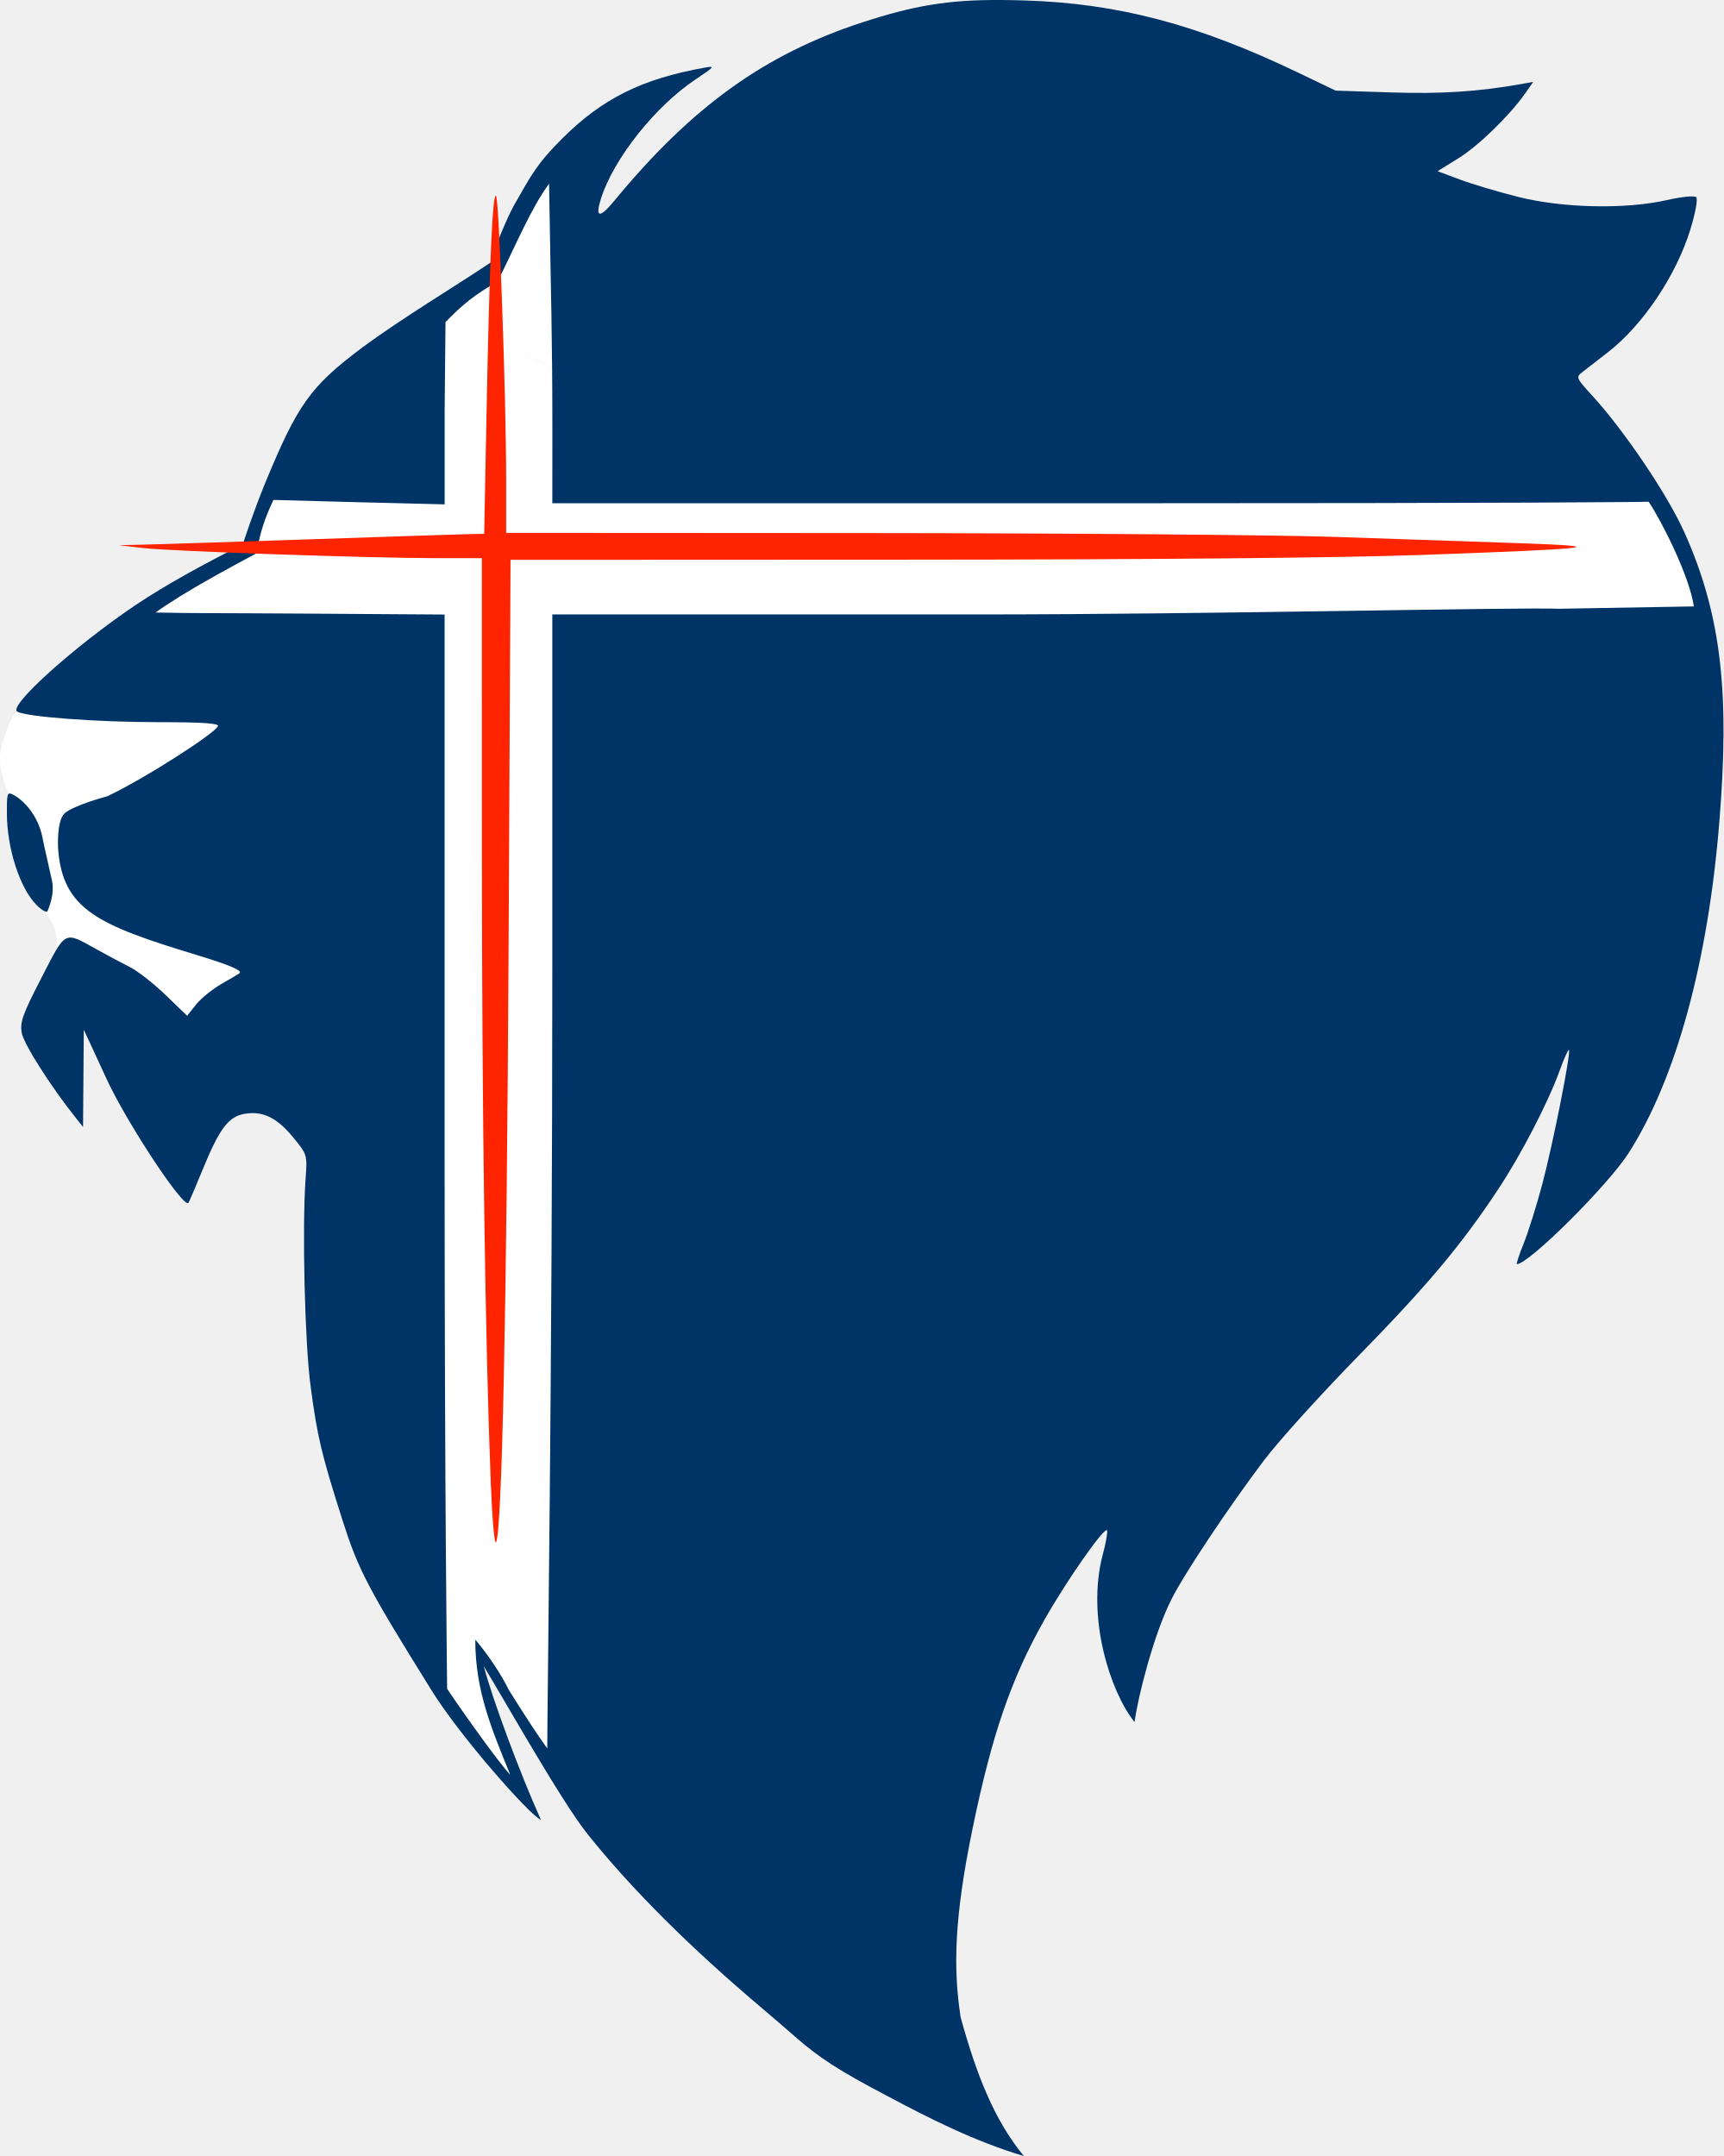
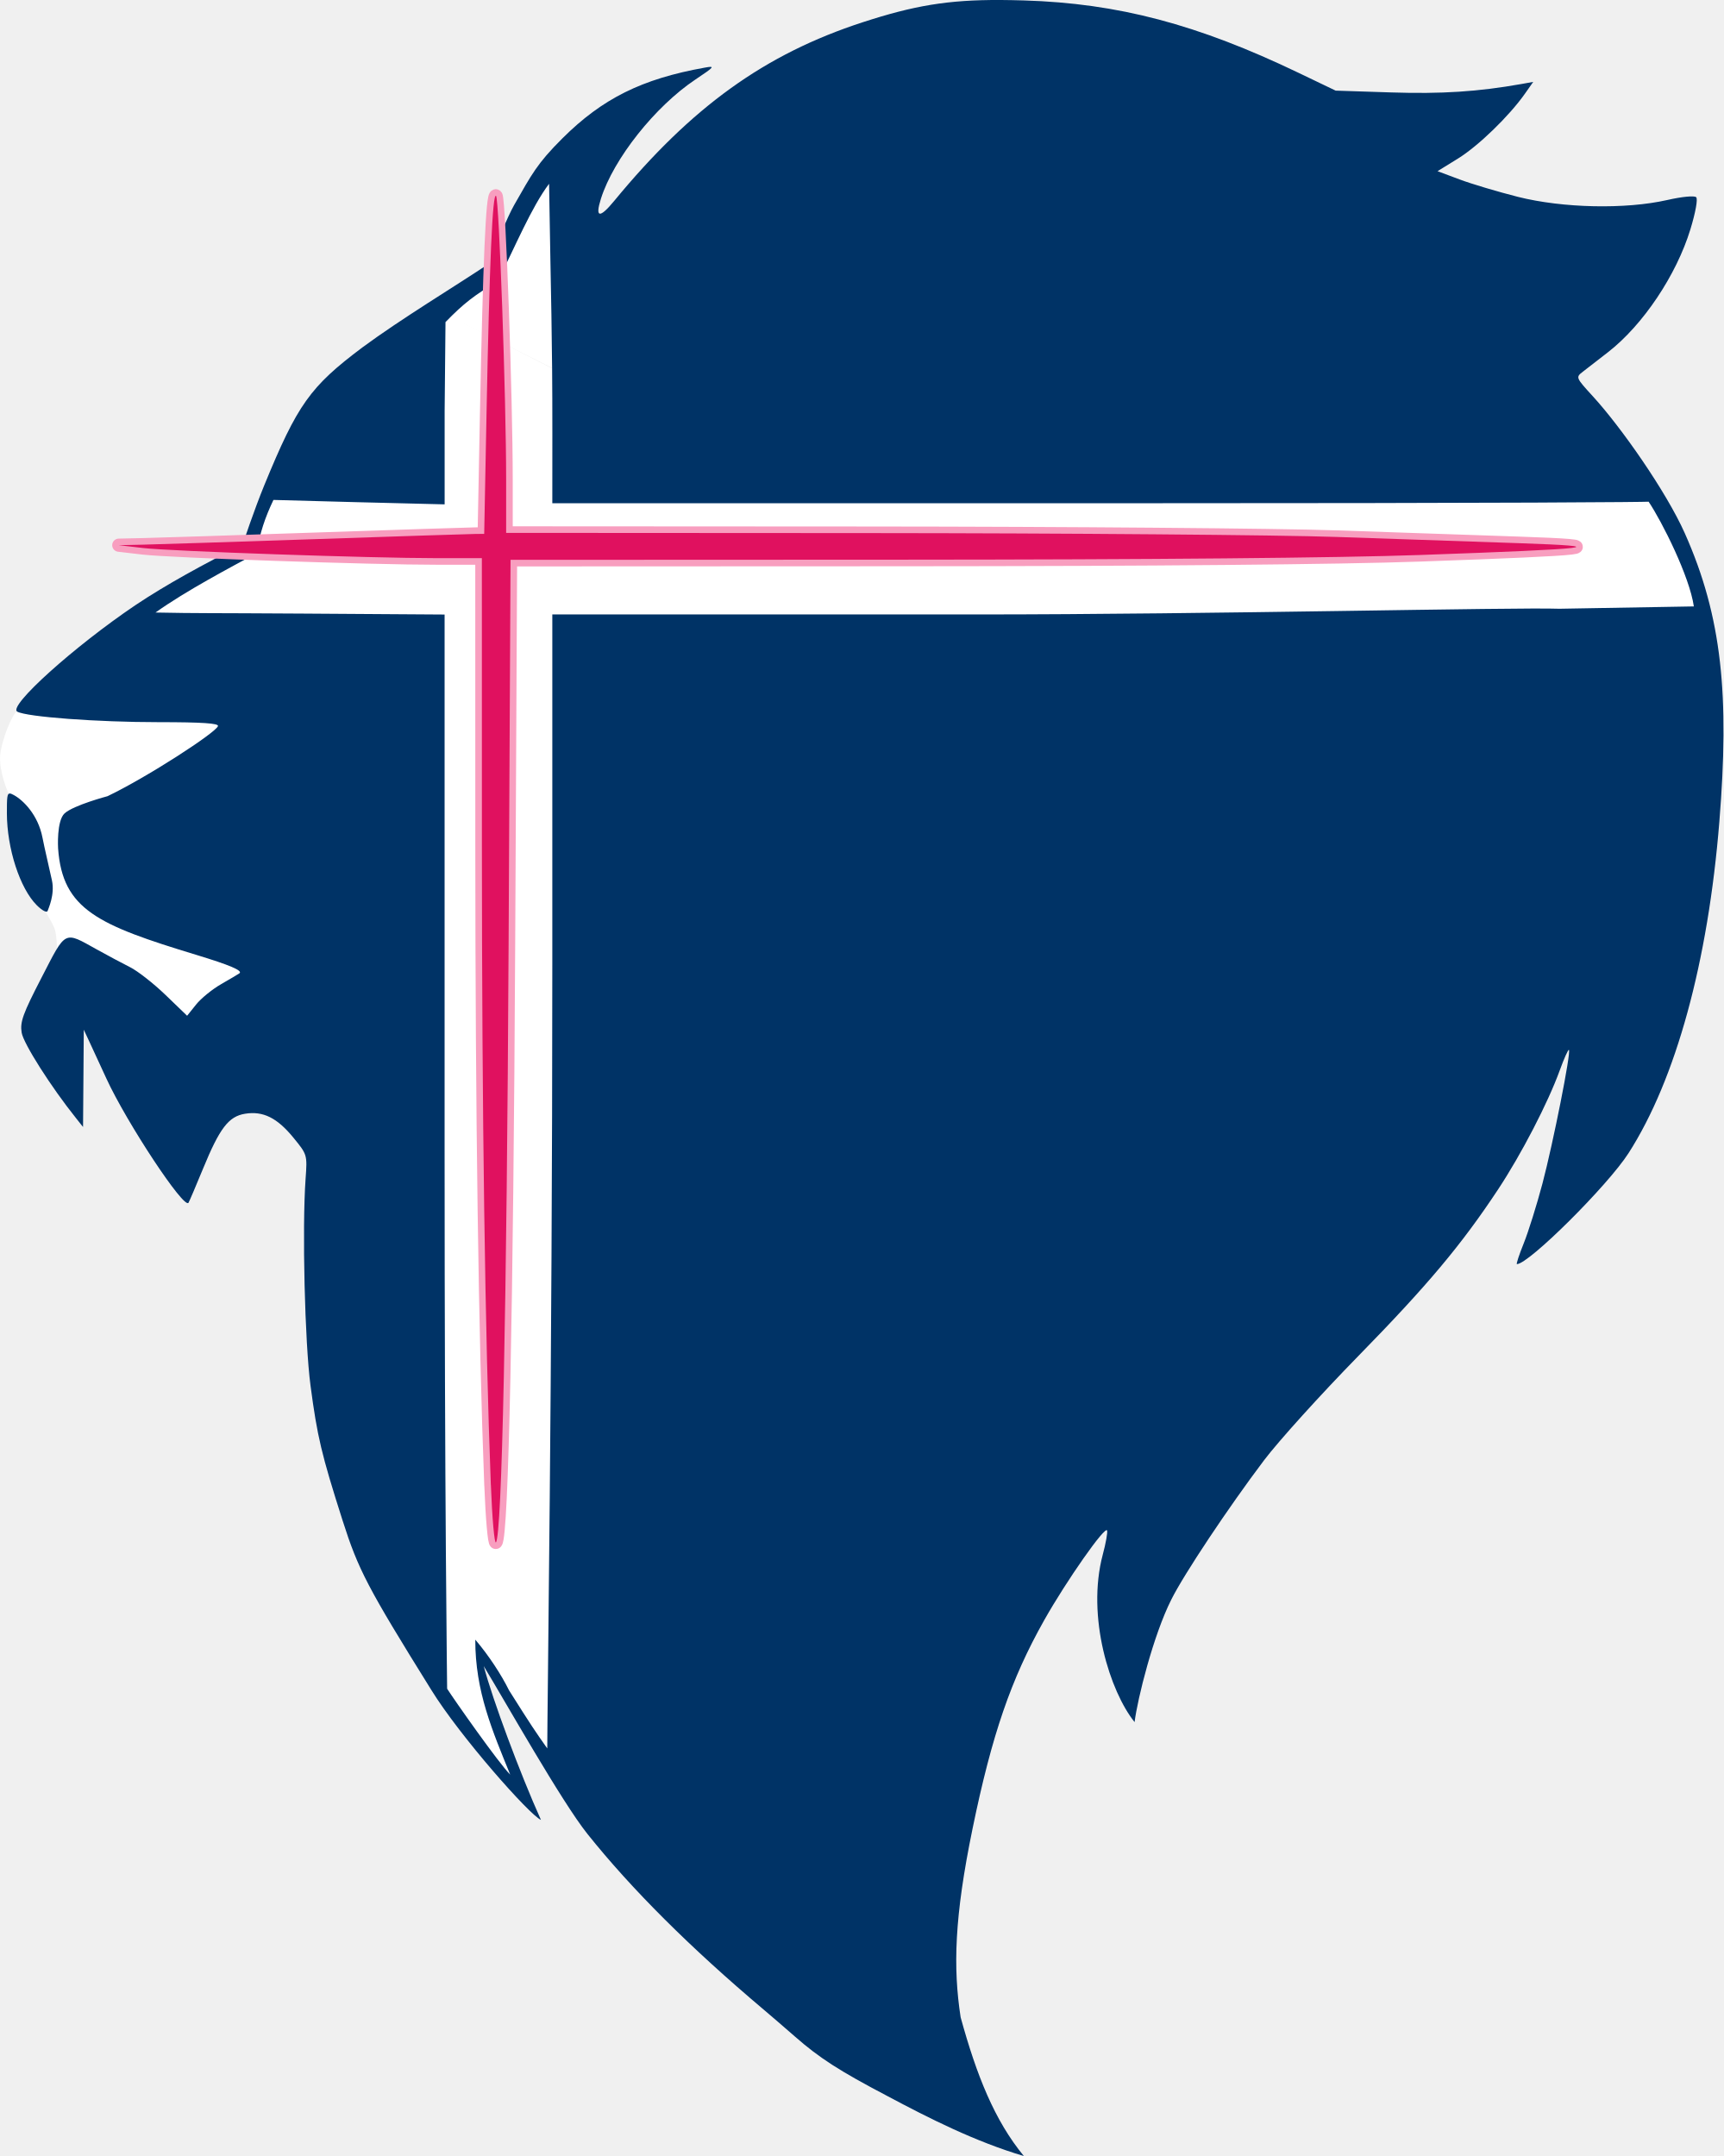
<svg xmlns="http://www.w3.org/2000/svg" width="32.732mm" height="40.944mm" viewBox="0 0 32.732 40.944" version="1.1" id="svg5" xml:space="preserve">
  <defs id="defs2" />
  <g id="layer1" transform="translate(-105.3933,-70.65902)">
    <path style="fill:#ffffff;fill-opacity:1;stroke-width:0.265" d="m 105.773,84.096 c -0.166,0.12 -0.358,0.659 -0.377,0.912 -0.023,0.301 0.147,0.711 0.191,0.789 -0.015,0.035 -0.012,0.021 -0.008,0.028 0.006,0.013 0.002,0.029 0.008,0.041 0.003,0.005 0.004,0.012 0.008,0.017 0.002,0.002 0.007,-0.003 0.008,0 0.006,0.012 0.003,0.066 0.008,0.083 0.004,0.013 0.013,0.026 0.017,0.041 0.003,0.011 -0.003,0.023 0,0.033 0.004,0.012 0.013,0.021 0.017,0.033 0.004,0.013 -0.004,0.028 0,0.041 0.001,0.004 0.007,0.005 0.008,0.008 0.007,0.02 -0.007,0.046 0,0.066 0.005,0.014 0.011,0.037 0.017,0.05 0.004,0.008 0.014,0.016 0.017,0.025 0.004,0.012 0.002,0.03 0.008,0.041 0.002,0.004 0.007,0.005 0.008,0.008 5.6e-4,0.002 -0.003,0.03 0,0.033 0.002,0.002 0.006,-0.002 0.008,0 0.009,0.009 0.012,0.053 0.017,0.066 0.004,0.012 0.013,0.023 0.017,0.033 0.003,0.01 -0.003,0.023 0,0.033 0.001,0.004 0.007,0.005 0.008,0.008 0.003,0.006 0.007,0.065 0.008,0.074 0.005,0.03 0.02,0.062 0.025,0.091 0.002,0.011 -0.002,0.022 0,0.033 10e-4,0.006 0.006,0.011 0.008,0.017 0.003,0.011 0.007,0.022 0.008,0.033 0.002,0.016 -0.004,0.034 0,0.05 0.003,0.01 0.021,0.038 0.025,0.05 0.013,0.038 0.015,0.087 0.033,0.124 0.003,0.005 0.004,0.012 0.008,0.017 0.002,0.002 0.007,-0.003 0.008,0 0.002,0.005 -0.002,0.011 0,0.017 10e-4,0.004 0.006,0.005 0.008,0.008 0.003,0.005 0.007,0.011 0.008,0.017 0.009,0.038 -0.017,-0.009 0.008,0.041 0.003,0.007 0.012,0.01 0.017,0.017 0.007,0.011 0.021,0.039 0.025,0.05 -0.015,0.078 0.136,0.788 0.123,0.58 0.088,0.07 0.321,0.471 0.368,0.598 0.041,0.111 0.051,0.518 0.053,0.537 0.004,0.012 0.206,-0.027 0.215,-0.018 0.004,0.004 0.014,0.003 0.017,0.008 0.004,0.007 -0.004,0.017 0,0.025 0.003,0.005 -0.048,0.077 -0.043,0.081 0.108,0.151 0.258,0.212 0.413,0.306 0.007,0.004 0.01,0.013 0.017,0.017 0.024,0.013 0.049,0.024 0.074,0.033 0.019,0.007 0.04,0.008 0.058,0.017 0.007,0.003 0.01,0.013 0.017,0.017 0.01,0.005 0.022,0.004 0.033,0.008 0.137,0.051 -0.054,-0.015 0.058,0.033 0.026,0.011 0.057,0.014 0.083,0.025 0.028,0.012 0.054,0.029 0.083,0.041 0.033,0.014 0.028,0.003 0.066,0.025 0.012,0.007 0.021,0.019 0.033,0.025 0.016,0.008 0.034,0.009 0.05,0.017 0.038,0.017 0.071,0.048 0.107,0.066 0.04,0.02 0.049,0.009 0.083,0.033 0.01,0.007 0.015,0.018 0.025,0.025 0.01,0.007 0.023,0.01 0.033,0.017 0.037,0.025 0.071,0.057 0.107,0.083 0.032,0.022 0.067,0.036 0.099,0.058 0.011,0.007 0.043,0.034 0.058,0.041 0.008,0.004 0.018,0.003 0.025,0.008 0.008,0.006 0.008,0.019 0.017,0.025 0.009,0.006 0.023,0.003 0.033,0.008 0.007,0.004 0.01,0.013 0.017,0.017 0.007,0.004 0.017,0.004 0.025,0.008 0.007,0.004 0.01,0.013 0.017,0.017 0.007,0.004 0.017,0.004 0.025,0.008 0.041,0.021 0.033,0.022 0.066,0.041 0.036,0.022 -0.006,-0.007 0.041,0.017 0.014,0.007 0.028,0.015 0.041,0.025 0.006,0.004 0.009,0.014 0.017,0.017 0.008,0.003 0.017,-0.003 0.025,0 0.007,0.003 0.01,0.013 0.017,0.017 0.082,0.02 -0.003,-0.007 0.05,0.025 0.022,0.013 0.052,0.013 0.074,0.025 0.009,0.004 0.016,0.012 0.025,0.017 0.014,0.007 0.035,0.004 0.05,0.008 0.024,0.008 0.04,0.033 0.066,0.041 0.016,0.005 0.056,0.003 0.066,0.008 0.058,0.029 0.268,0.019 0.331,0.008 0.03,-0.005 0.057,-0.036 0.083,-0.05 0.035,-0.018 0.073,-0.032 0.107,-0.05 0.026,-0.013 0.032,-0.026 0.058,-0.041 0.028,-0.016 0.026,-5.29e-4 0.058,-0.017 0.007,-0.004 0.011,-0.011 0.017,-0.017 0.022,-0.005 0.045,-0.009 0.066,-0.017 0.025,-0.009 0.043,-0.04 0.066,-0.05 0.013,-0.005 0.028,-0.003 0.041,-0.008 0.031,-0.012 0.022,-0.023 0.05,-0.041 0.007,-0.005 0.018,-0.003 0.025,-0.008 0.027,-0.018 0.043,-0.046 0.066,-0.066 0.009,-0.008 0.024,-0.008 0.033,-0.017 0.009,-0.009 0.009,-0.024 0.017,-0.033 0.006,-0.008 0.018,-0.009 0.025,-0.017 0.017,-0.02 0.024,-0.046 0.041,-0.066 0.015,-0.018 0.037,-0.03 0.05,-0.05 0.017,-0.025 0.028,-0.049 0.041,-0.074 0.027,-0.054 0.005,0.005 0.041,-0.05 0.028,-0.042 0.076,-0.139 0.091,-0.19 0.003,-0.011 -0.003,-0.022 0,-0.033 0.003,-0.012 0.014,-0.021 0.017,-0.033 0.008,-0.034 0,-0.081 0,-0.116 0,-0.023 0.005,-0.053 0,-0.074 -0.011,-0.043 -0.027,-0.089 -0.058,-0.124 -0.007,-0.007 -0.018,-0.009 -0.025,-0.017 -0.015,-0.015 -0.036,-0.04 -0.05,-0.058 -0.006,-0.008 -0.009,-0.019 -0.017,-0.025 -0.007,-0.005 -0.017,-0.004 -0.025,-0.008 -0.029,-0.015 -0.054,-0.041 -0.083,-0.058 -0.015,-0.009 -0.025,-0.027 -0.041,-0.033 -0.008,-0.003 -0.017,0.003 -0.025,0 -0.025,-0.011 -0.041,-0.039 -0.066,-0.05 -0.016,-0.006 -0.034,-0.003 -0.05,-0.008 -0.039,-0.014 -0.072,-0.046 -0.107,-0.066 -0.026,-0.014 -0.057,-0.019 -0.083,-0.033 -0.017,-0.009 -0.032,-0.024 -0.05,-0.033 -0.016,-0.008 -0.034,-0.009 -0.05,-0.017 -0.036,-0.013 -0.065,-0.042 -0.099,-0.058 -0.032,-0.015 -0.067,-0.026 -0.099,-0.041 -0.015,-0.007 -0.027,-0.018 -0.041,-0.025 -0.016,-0.007 -0.034,-0.009 -0.05,-0.017 -0.015,-0.007 -0.026,-0.019 -0.041,-0.025 -0.018,-0.008 -0.04,-0.008 -0.058,-0.017 -0.016,-0.008 -0.026,-0.025 -0.041,-0.033 -0.018,-0.009 -0.039,-0.009 -0.058,-0.017 -0.08,-0.034 -0.152,-0.093 -0.223,-0.141 -0.027,-0.018 -0.057,-0.03 -0.083,-0.05 -0.012,-0.01 -0.02,-0.024 -0.033,-0.033 -0.012,-0.008 -0.029,-0.009 -0.041,-0.017 -0.015,-0.009 -0.027,-0.023 -0.041,-0.033 -0.01,-0.007 -0.023,-0.009 -0.033,-0.017 -0.057,-0.044 -0.022,-0.034 -0.074,-0.066 -0.016,-0.009 -0.035,-0.014 -0.05,-0.025 -0.016,-0.011 -0.025,-0.031 -0.041,-0.041 -0.015,-0.009 -0.035,-0.007 -0.05,-0.017 -0.016,-0.01 -0.026,-0.029 -0.041,-0.041 -0.01,-0.008 -0.023,-0.01 -0.033,-0.017 -0.027,-0.018 -0.048,-0.04 -0.074,-0.058 -0.06,-0.04 -0.122,-0.076 -0.182,-0.116 -0.045,-0.03 -0.086,-0.07 -0.132,-0.099 -0.011,-0.006 -0.023,-0.009 -0.033,-0.017 -0.013,-0.009 -0.02,-0.025 -0.033,-0.033 -0.01,-0.006 -0.024,-0.002 -0.033,-0.008 -0.008,-0.005 -0.009,-0.018 -0.017,-0.025 -0.009,-0.008 -0.023,-0.009 -0.033,-0.017 -0.033,-0.023 -0.061,-0.057 -0.091,-0.083 -0.015,-0.013 -0.036,-0.019 -0.05,-0.033 -0.007,-0.007 -0.01,-0.017 -0.017,-0.025 -0.026,-0.033 -0.06,-0.055 -0.083,-0.091 -0.007,-0.01 -0.009,-0.024 -0.017,-0.033 -0.009,-0.01 -0.024,-0.014 -0.033,-0.025 -0.015,-0.017 -0.049,-0.068 -0.058,-0.091 -0.007,-0.016 -0.005,-0.033 -0.017,-0.05 -0.073,-0.109 -0.099,-0.224 -0.099,-0.356 0,-0.065 -0.007,-0.136 0.008,-0.198 0.006,-0.023 0.029,-0.031 0.041,-0.05 0.005,-0.007 0.004,-0.017 0.008,-0.025 0.008,-0.014 0.042,-0.034 0.05,-0.041 0.007,-0.007 0.01,-0.018 0.017,-0.025 0.033,-0.033 0.078,-0.058 0.116,-0.083 0.038,-0.025 0.069,-0.058 0.107,-0.083 0.035,-0.022 0.055,-0.025 0.091,-0.041 0.032,-0.014 0.058,-0.037 0.091,-0.05 0.011,-0.004 0.023,-0.003 0.033,-0.008 0.015,-0.009 0.026,-0.024 0.041,-0.033 0.013,-0.008 0.028,-0.01 0.041,-0.017 0.029,-0.014 0.054,-0.035 0.083,-0.05 0.056,-0.028 0.124,-0.045 0.182,-0.066 0.078,-0.029 0.154,-0.062 0.232,-0.091 0.035,-0.013 0.073,-0.018 0.107,-0.033 0.02,-0.009 0.038,-0.024 0.058,-0.033 0.1,-0.046 0.002,0.011 0.091,-0.033 0.248,-0.124 -0.118,0.047 0.107,-0.066 0.016,-0.008 0.034,-0.008 0.05,-0.017 0.021,-0.011 0.037,-0.029 0.058,-0.041 0.013,-0.007 0.029,-0.009 0.041,-0.017 0.015,-0.009 0.026,-0.024 0.041,-0.033 0.013,-0.008 0.029,-0.008 0.041,-0.017 0.021,-0.014 0.038,-0.034 0.058,-0.05 0.065,-0.052 -0.021,0.024 0.058,-0.033 0.031,-0.022 0.06,-0.052 0.091,-0.074 0.01,-0.007 0.023,-0.01 0.033,-0.017 0.016,-0.011 0.026,-0.029 0.041,-0.041 0.031,-0.025 0.071,-0.046 0.099,-0.074 0.004,-0.004 0.003,-0.013 0.008,-0.017 0.007,-0.005 0.017,-0.004 0.025,-0.008 0.013,-0.008 0.022,-0.022 0.033,-0.033 0.029,-0.029 0.06,-0.057 0.083,-0.091 0.005,-0.007 0.003,-0.018 0.008,-0.025 0.012,-0.018 0.03,-0.031 0.041,-0.05 0.006,-0.01 0.003,-0.023 0.008,-0.033 0.009,-0.018 0.023,-0.033 0.033,-0.05 0.025,-0.042 0.041,-0.091 0.066,-0.132 0.017,-0.029 0.04,-0.054 0.058,-0.083 0.003,-0.005 0.006,-0.011 0.008,-0.017 0.003,-0.008 0.004,-0.017 0.008,-0.025 0.004,-0.007 0.013,-0.01 0.017,-0.017 0.002,-0.005 -0.001,-0.011 0,-0.017 0.004,-0.014 0.017,-0.037 0.025,-0.05 0.016,-0.023 0.005,0.016 0.025,-0.033 0.005,-0.012 0.006,-0.08 0,-0.091 -0.018,-0.036 -0.065,-0.04 -0.091,-0.066 -0.002,-0.002 0.002,-0.006 0,-0.008 -0.004,-0.004 -0.044,-0.007 -0.05,-0.008 -0.004,-9.53e-4 -0.005,-0.007 -0.008,-0.008 -0.011,-0.004 -0.022,-0.004 -0.033,-0.008 -0.017,-0.007 -0.029,-0.02 -0.05,-0.025 -0.028,-0.007 -0.076,-5.29e-4 -0.099,-0.008 -0.004,-0.001 -0.005,-0.007 -0.008,-0.008 -0.017,-0.006 -0.04,-0.004 -0.058,-0.008 -0.021,-0.005 -0.036,-0.021 -0.058,-0.025 -0.047,-0.008 -0.094,-0.017 -0.141,-0.025 -0.029,-0.005 -0.053,-0.02 -0.083,-0.025 -0.036,-0.006 -0.07,-6.88e-4 -0.107,-0.008 -0.02,-0.004 -0.039,-0.013 -0.058,-0.017 -0.013,-0.004 -0.028,0.003 -0.041,0 -0.041,-0.008 -0.082,-0.018 -0.124,-0.025 -0.029,-0.005 -0.061,0.004 -0.091,0 -0.044,-0.006 -0.089,-0.009 -0.132,-0.017 -0.019,-0.003 -0.039,0.003 -0.058,0 -0.038,-0.005 -0.077,-0.019 -0.116,-0.025 -0.033,-0.005 -0.036,-0.002 -0.066,-0.008 -0.04,-0.008 -0.091,0 -0.132,0 h -0.298 -0.207 c -0.019,0 -0.071,-0.007 -0.091,0 -0.004,0.001 -0.005,0.007 -0.008,0.008 -0.028,0.009 -0.063,-0.007 -0.091,0 -0.046,0.011 -0.048,0.001 -0.091,0.008 -0.004,6.35e-4 -0.005,0.007 -0.008,0.008 -0.017,0.006 -0.041,-0.006 -0.058,0 -0.006,0.002 -0.011,0.007 -0.017,0.008 -0.032,0.006 -0.068,-0.008 -0.099,0 -0.006,0.002 -0.011,0.007 -0.017,0.008 -0.04,0.01 -0.115,0 -0.157,0 -0.06,0 -0.125,0.006 -0.182,-0.008 -0.016,-0.004 -0.033,0.003 -0.05,0 -0.006,-0.001 -0.011,-0.007 -0.017,-0.008 -0.019,-0.004 -0.039,0.003 -0.058,0 -0.026,-0.004 -0.05,-0.01 -0.074,-0.017 -0.029,-0.007 -0.062,0.007 -0.091,0 -0.05,-0.012 -0.104,-0.008 -0.157,-0.008 h -0.322 c -0.025,0 -0.114,-0.009 -0.132,0 -0.015,0.008 -0.022,0.008 -0.041,0.008" id="path5105" />
    <path style="fill:#ffffff;fill-opacity:1;stroke-width:0.265" d="m 113.692,76.552 c 0.031,-0.027 0.066,-0.07 0.099,-0.094 0.04,-0.028 0.091,-0.041 0.134,-0.064 0.11,-0.06 -0.048,0.026 0.053,-0.041 0.009,-0.006 0.02,-0.007 0.029,-0.012 0.044,-0.022 0.016,-0.013 0.059,-0.041 0.007,-0.005 0.016,-0.007 0.023,-0.012 0.027,-0.019 0.008,-0.018 0.041,-0.035 0.003,-0.002 0.009,0.002 0.012,0 0.011,-0.008 0.013,-0.026 0.023,-0.035 0.01,-0.008 0.026,-0.008 0.035,-0.018 0.013,-0.013 0.022,-0.034 0.035,-0.047 0.003,-0.003 0.008,-0.003 0.012,-0.006 0.004,-0.002 0.058,-0.064 0.059,-0.064 0.005,-0.007 0.007,-0.016 0.012,-0.023 0.014,-0.02 0.019,-0.005 0.035,-0.029 0.003,-0.005 0.002,-0.013 0.006,-0.018 0.003,-0.004 0.009,-0.003 0.012,-0.006 0.009,-0.009 0.016,-0.019 0.023,-0.029 0.004,-0.005 0.012,-0.026 0.018,-0.029 0.013,-0.008 0.01,0.009 0.018,-0.006 0.003,-0.005 0.002,-0.013 0.006,-0.018 0.016,-0.02 0.023,-0.01 0.035,-0.035 0.003,-0.006 -0.006,-0.008 0.006,-0.012 0.004,-0.001 0.008,0.002 0.012,0 0.008,-0.005 0.01,-0.017 0.018,-0.023 0.009,-0.007 0.021,-0.009 0.029,-0.018 0.003,-0.003 0.003,-0.009 0.006,-0.012 0.006,-0.006 0.016,-0.007 0.023,-0.012 0.011,-0.008 0.037,-0.025 0.047,-0.035 0.001,-0.001 -0.001,-0.004 0,-0.006 0.016,-0.016 0.053,-0.036 0.07,-0.053 0.003,-0.003 0.002,-0.009 0.006,-0.012 0.013,-0.008 0.012,0.011 0.023,-0.006 0.002,-0.003 -0.002,-0.008 0,-0.012 0.007,-0.013 0.026,-0.018 0.035,-0.029 0.024,-0.028 0.038,-0.058 0.059,-0.088 0.003,-0.004 0.009,-0.007 0.012,-0.012 0.003,-0.005 0.003,-0.012 0.006,-0.018 0.003,-0.005 0.008,-0.007 0.012,-0.012 0.01,-0.013 0.014,-0.027 0.023,-0.041 0.005,-0.008 0.021,-0.015 0.023,-0.023 0.003,-0.01 10e-4,-0.028 0.012,-0.035 0.004,-0.002 0.009,-0.003 0.012,-0.006 0.013,-0.013 0.001,-0.009 0.006,-0.023 0.006,-0.019 0.026,-0.046 0.035,-0.064 0.006,-0.012 0.008,-0.029 0.012,-0.041 0.002,-0.005 0.009,-0.007 0.012,-0.012 0.019,-0.028 0.056,-0.1 0.064,-0.129 0.03,-0.106 0.068,-0.209 0.111,-0.31 0.008,-0.018 0.008,-0.034 0.012,-0.053 0.007,-0.034 0.029,-0.065 0.035,-0.099 0.002,-0.015 10e-4,-0.033 0.006,-0.047 8.7e-4,-0.003 0.005,-0.003 0.006,-0.006 0.016,-0.032 0.022,-0.069 0.041,-0.099 0.003,-0.005 0.01,-0.007 0.012,-0.012 0.002,-0.005 -0.001,-0.012 0,-0.018 0.003,-0.013 0.033,-0.074 0.041,-0.088 0.003,-0.005 0.009,-0.007 0.012,-0.012 0.007,-0.012 0.011,-0.03 0.018,-0.041 0.005,-0.007 0.033,-0.033 0.035,-0.041 0.005,-0.014 -0.007,-0.011 0.006,-0.023 0.006,-0.006 0.018,-0.005 0.023,-0.012 0.004,-0.005 0.002,-0.013 0.006,-0.018 0.006,-0.008 0.022,-0.014 0.029,-0.023 0.008,-0.01 0.031,-0.041 0.041,-0.047 0.005,-0.003 0.012,-0.003 0.018,-0.006 0.048,-0.029 -0.017,0.004 0.018,-0.023 0.007,-0.005 0.016,-0.007 0.023,-0.012 0.019,-0.013 0.037,-0.024 0.059,-0.035 0.018,-0.009 0.039,-0.019 0.059,-0.023 0.33,-0.176 0.404,0.006 0.281,0.345 0.007,0.021 0.01,0.043 0.018,0.064 0.006,0.018 0.017,0.035 0.023,0.053 0.005,0.015 0.006,0.032 0.012,0.047 0.018,0.05 0.018,0.019 0.029,0.07 0.009,0.044 0.009,0.09 0.018,0.134 0.01,0.049 0.021,0.095 0.023,0.146 0.002,0.035 -0.002,0.07 0,0.105 0.002,0.035 0.009,0.07 0.012,0.105 0.002,0.025 -0.002,0.051 0,0.076 0.004,0.055 0.013,0.109 0.018,0.164 0.005,0.052 -0.003,0.106 0,0.158 0.003,0.061 0.009,0.121 0.012,0.181 0.005,0.091 0.003,0.183 0.006,0.275 0.002,0.065 0.013,0.128 0.018,0.193 0.004,0.06 0.008,0.121 0.012,0.181 0.006,0.085 0,0.172 0,0.257 0,0.102 -0.016,0.203 -0.023,0.304 -0.003,0.046 0,0.094 0,0.14 0,0.044 -0.003,0.09 0,0.134 0.002,0.033 0.008,0.067 0.012,0.099 0.002,0.023 -0.002,0.047 0,0.07 7.9e-4,0.008 0.005,0.015 0.006,0.023 0.003,0.027 -0.003,0.055 0,0.082 9.8e-4,0.01 0.005,0.019 0.006,0.029 0.002,0.021 -0.003,0.044 0,0.064 0.003,0.018 0.008,0.036 0.012,0.053 0.002,0.011 -0.002,0.024 0,0.035 8.4e-4,0.004 0.004,0.008 0.006,0.012 0.003,0.009 -0.003,0.02 0,0.029 8.8e-4,0.003 0.005,0.003 0.006,0.006 0.003,0.011 0,0.029 0,0.041" id="path1688" />
    <path style="fill:#ffffff;fill-opacity:1;stroke-width:0.265" d="m 116.144,77.792 c 0.093,0.195 0.185,0.39 0.278,0.584 0.047,0.031 0.105,0.05 0.14,0.094 0.031,0.038 0.017,0.101 0.047,0.14 0.042,0.056 0.127,0.058 0.187,0.094 0.554,0.332 1.188,0.341 1.824,0.421 0.219,0.027 0.436,0.066 0.655,0.094 0.307,0.038 0.628,-0.034 0.935,0 0.064,0.007 0.123,0.039 0.187,0.047 0.184,0.023 0.377,-0.021 0.561,0 1.15,0.128 2.348,0.047 3.508,0.047 h 3.414 c 0.476,0 0.977,-0.047 1.45,0 0.079,0.008 0.155,0.039 0.234,0.047 0.155,0.016 0.313,-0.019 0.468,0 0.049,0.006 0.091,0.04 0.14,0.047 0.183,0.026 0.378,-0.026 0.561,0 0.049,0.007 0.091,0.043 0.14,0.047 0.535,0.045 1.101,0 1.637,0 h 1.871 c 0.29,0 0.652,-0.057 0.935,0 0.022,0.004 0.026,0.04 0.047,0.047 0.088,0.029 0.611,0.001 0.702,0.047 0.02,0.01 0.027,0.037 0.047,0.047 0.028,0.014 0.071,-0.022 0.094,0 0.011,0.011 -0.011,0.036 0,0.047 0.022,0.022 0.071,-0.022 0.093,0 0.051,0.051 -0.083,0.061 0.047,0.094 0.06,0.015 0.143,-0.044 0.187,0 0.023,0.023 0.023,0.07 0.047,0.094 0.026,0.026 0.152,0.059 0.187,0.094 0.074,0.074 0.157,0.323 0.234,0.374 0.026,0.017 0.071,-0.022 0.093,0 0.022,0.022 -0.01,0.064 0,0.094 0.048,0.145 0.168,0.196 0.234,0.327 0.025,0.05 0.076,0.134 0.093,0.187 0.01,0.03 -0.01,0.064 0,0.094 0.025,0.075 0.068,0.018 0.093,0.094 0.01,0.03 -0.01,0.064 0,0.094 0.021,0.064 0.074,0.109 0.093,0.187 0.018,0.072 -0.023,0.164 0,0.234 0.086,0.258 0.047,0.564 0.047,0.842 0,0.037 0.03,0.251 0,0.281 -0.011,0.011 -0.036,-0.011 -0.047,0 -0.02,0.02 -0.033,0.112 -0.047,0.14 -0.026,0.052 -0.229,0.203 -0.281,0.234 -0.185,0.111 -0.398,0.135 -0.608,0.187 -0.253,0.063 -0.492,0.183 -0.748,0.234 -1.073,0.215 0.08,-0.022 -0.468,0.047 -0.313,0.039 -0.172,0.065 -0.514,0.094 -0.231,0.019 -0.471,-0.026 -0.702,0 -0.313,0.035 -0.622,0.109 -0.935,0.14 -0.231,0.023 -0.47,-0.019 -0.702,0 -0.095,0.008 -0.186,0.039 -0.281,0.047 -0.898,0.075 -1.814,-0.069 -2.713,0 -0.389,0.03 -0.782,0.058 -1.169,0.094 -0.158,0.014 -0.31,0.076 -0.468,0.094 -0.275,0.031 -0.577,0.044 -0.842,0.14 -0.098,0.036 -0.182,0.105 -0.281,0.14 -0.075,0.027 -0.156,0.031 -0.234,0.047 -0.093,0.031 -0.189,0.058 -0.281,0.094 -0.111,0.043 -0.214,0.105 -0.327,0.14 -0.091,0.028 -0.191,0.017 -0.281,0.047 -0.419,0.14 -1.233,0.627 -1.59,0.889 -0.116,0.085 -0.216,0.19 -0.327,0.281 -0.563,0.457 -1.119,0.881 -1.45,1.543 -0.143,0.286 -0.273,0.633 -0.374,0.935 -0.041,0.122 -0.046,0.255 -0.093,0.374 -0.047,0.117 -0.125,0.218 -0.187,0.327 -0.093,0.203 -0.203,0.399 -0.281,0.608 -0.033,0.089 -0.024,0.189 -0.047,0.281 -0.106,0.423 -0.244,0.871 -0.281,1.31 -0.017,0.201 0.017,0.407 0,0.608 -0.027,0.319 -0.089,0.625 -0.14,0.935 -0.015,0.092 0.009,0.188 0,0.281 -0.03,0.3 -0.098,0.593 -0.14,0.889 -0.019,0.137 0.027,0.286 0,0.421 -0.037,0.187 -0.057,0.376 -0.093,0.561 -0.007,0.034 -0.04,0.059 -0.047,0.094 -0.009,0.046 0.013,0.095 0,0.14 -0.019,0.067 -0.074,0.12 -0.094,0.187 -0.041,0.143 -0.026,0.321 -0.047,0.468 -0.026,0.181 -0.125,0.343 -0.187,0.514 -0.071,0.196 -0.093,0.42 -0.187,0.608 -0.086,0.173 -0.193,0.34 -0.281,0.514 -0.053,0.106 -0.081,0.224 -0.14,0.327 -0.039,0.068 -0.102,0.119 -0.14,0.187 -0.079,0.138 -0.099,0.336 -0.187,0.468 -0.037,0.055 -0.104,0.085 -0.14,0.14 -0.098,0.147 -0.146,0.36 -0.234,0.514 -0.022,0.038 -0.069,0.057 -0.093,0.094 -0.101,0.151 -0.196,0.307 -0.281,0.468 -0.088,0.166 -0.15,0.346 -0.234,0.514 -0.05,0.101 -0.137,0.18 -0.187,0.281 -0.125,0.249 0.054,0.035 -0.14,0.327 -0.055,0.083 -0.134,0.149 -0.187,0.234 -0.052,0.084 -0.049,0.192 -0.093,0.281 -0.053,0.107 -0.198,0.219 -0.234,0.327 -0.026,0.079 -0.036,0.364 -0.094,0.421 -0.025,0.025 -0.076,0.017 -0.093,0.047 -0.197,0.037 -0.011,0.163 -0.047,0.234 -0.01,0.02 -0.039,0.026 -0.047,0.047 -0.024,0.06 -0.036,0.124 -0.047,0.187 -0.005,0.031 0.017,0.068 0,0.093 -0.019,0.029 -0.069,0.022 -0.093,0.047 -0.02,0.02 -0.118,0.235 -0.14,0.281 -0.029,0.058 -0.051,0.238 -0.093,0.281 -0.022,0.022 -0.107,-0.028 -0.094,0 0.083,0.167 0.242,0.226 0.047,0.421 -0.011,0.011 -0.036,-0.011 -0.047,0 -0.025,0.025 -0.027,0.065 -0.047,0.094 -0.048,0.072 -0.126,0.063 -0.187,0.093 -0.039,0.02 -0.054,0.074 -0.093,0.093 -0.039,0.02 -0.16,0.02 -0.187,0.047 -0.011,0.011 0,0.031 0,0.047 -0.016,0.016 -0.028,0.035 -0.047,0.047 -0.065,0.043 -0.345,0.097 -0.421,0.047 -0.523,-0.668 -0.829,-1.267 -1.368,-2.005 -0.169,0.695 0.533,1.921 0.664,2.473 -0.534,-0.58 -0.9,-1.109 -1.333,-1.655 0.044,-0.104 0.001,-0.222 -0.02,-0.31 -0.047,-0.187 0.023,-0.023 0,-0.14 -0.051,-0.253 -0.128,-0.464 -0.187,-0.702 -0.026,-0.103 0.021,-0.223 0,-0.327 -0.159,-0.797 -0.026,-1.622 -0.093,-2.432 -0.043,-0.514 -0.14,-1.027 -0.14,-1.543 0,-0.573 0.02,0.138 -0.047,-0.327 -0.025,-0.177 0,-0.383 0,-0.561 v -1.403 c 0,-0.257 -0.032,-0.54 0,-0.795 0.077,-0.615 0.047,-1.247 0.047,-1.871 0,-0.684 0.029,-1.381 -0.047,-2.058 -0.045,-0.406 -0.154,-0.815 -0.234,-1.216 -0.034,-0.171 -0.024,-0.399 -0.094,-0.561 -0.022,-0.052 -0.071,-0.089 -0.093,-0.14 -0.065,-0.151 -0.054,-0.395 -0.093,-0.514 -0.018,-0.053 -0.074,-0.088 -0.093,-0.14 -0.028,-0.074 -0.025,-0.157 -0.047,-0.234 -0.031,-0.11 -0.109,-0.217 -0.14,-0.327 -0.017,-0.06 0.015,-0.127 0,-0.187 -0.017,-0.068 -0.08,-0.119 -0.093,-0.187 -0.009,-0.046 0,-0.094 0,-0.14 -0.016,-0.062 -0.029,-0.125 -0.047,-0.187 -0.042,-0.148 -0.123,-0.315 -0.14,-0.468 -0.015,-0.139 0.028,-0.283 0,-0.421 -0.007,-0.034 -0.04,-0.059 -0.047,-0.094 -0.036,-0.182 -0.057,-0.378 -0.094,-0.561 -0.013,-0.066 -0.026,-0.447 -0.047,-0.468 -0.011,-0.011 -0.036,0.011 -0.047,0 -0.025,-0.025 -0.022,-0.069 -0.047,-0.094 -0.067,-0.067 -0.86,-0.365 -1.029,-0.421 -0.098,-0.033 -0.227,0.025 -0.327,0 -0.157,-0.039 -0.304,-0.108 -0.468,-0.14 -0.15,-0.03 -0.291,-0.028 -0.421,-0.094 -0.05,-0.025 -0.133,0.018 -0.187,0 -0.085,0.028 -0.087,-0.076 -0.14,-0.094 -0.044,-0.015 -0.107,0.033 -0.14,0 -0.023,-0.023 -0.023,-0.07 -0.047,-0.094 -0.022,-0.022 -0.071,0.022 -0.094,0 -0.023,-0.023 -0.023,-0.07 -0.047,-0.094 -0.035,-0.035 -0.129,0.011 -0.187,-0.047 -0.058,-0.058 -0.141,-0.203 -0.234,-0.234 -0.042,-0.014 -0.098,0.014 -0.14,0 -0.306,-0.102 0.072,0.025 -0.093,-0.14 -0.011,-0.01 -0.164,-0.024 -0.187,-0.047 -0.022,-0.022 0.022,-0.071 0,-0.094 -0.011,-0.011 -0.036,0.011 -0.047,0 -0.045,-0.045 -0.023,-0.127 -0.047,-0.187 -0.022,-0.055 -0.112,-0.402 -0.047,-0.468 0.045,-0.045 0.074,-0.014 0.14,-0.047 0.464,-0.614 1.301,-0.985 1.791,-1.305 0.702,-1.736 1.048,-2.188 2.045,-3.138 0.033,-0.033 0.099,0.021 0.14,0 0.014,-0.007 -0.007,-0.033 0,-0.047 0.033,-0.066 0.128,-0.143 0.187,-0.187 0.073,-0.055 0.17,-0.076 0.234,-0.14 0.067,-0.067 0.098,-0.174 0.187,-0.234 0.043,-0.028 0.114,-0.04 0.14,-0.094 0.007,-0.014 -0.011,-0.036 0,-0.047 0.011,-0.011 0.036,0.011 0.047,0 0.022,-0.022 -0.022,-0.071 0,-0.094 0.011,-0.011 0.033,0.007 0.047,0 0.112,-0.056 0.168,-0.225 0.281,-0.281 0.028,-0.014 0.071,0.022 0.093,0 0.011,-0.011 -0.014,-0.04 0,-0.047 0.028,-0.014 0.066,0.014 0.093,0 0.125,-0.062 -0.14,-0.047 0.047,-0.047 0.032,-0.054 0.081,-0.043 0.129,-0.071 0.003,-0.002 0.024,-0.034 0.023,-0.035 -0.003,-0.003 -0.008,0 -0.012,0" id="path1690" />
    <g id="g215" transform="matrix(0.7792387,0,0,0.7792387,85.40025,22.07956)">
      <path id="path217" style="fill:#003366;fill-opacity:1;stroke-width:0.085" d="m 50.035,62.342 c -1.281,-0.005 -2.109,0.137 -3.358,0.544 -2.381,0.776 -4.161,2.056 -6.053,4.354 -0.356,0.432 -0.47,0.413 -0.322,-0.056 0.308,-0.972 1.32,-2.248 2.304,-2.905 0.469,-0.313 0.486,-0.336 0.223,-0.288 -1.532,0.275 -2.492,0.753 -3.467,1.724 -0.622,0.619 -0.748,0.879 -1.173,1.621 -0.168,0.294 -0.479,1.047 -0.579,1.407 -0.894,0.598 -2.156,1.354 -3.124,2.068 -1.273,0.956 -1.579,1.385 -2.391,3.364 -0.237,0.577 -0.519,1.414 -0.519,1.431 -0.987,0.505 -1.858,0.975 -2.621,1.486 -1.494,1.008 -3.109,2.462 -2.878,2.593 0.228,0.129 1.946,0.257 3.45,0.257 1.058,0 1.465,0.028 1.442,0.096 -0.053,0.159 -1.715,1.24 -2.691,1.708 0,0 -0.826,0.219 -1.046,0.418 -0.2,0.182 -0.159,0.854 -0.159,0.854 0.105,1.494 0.979,1.869 3.364,2.594 0.822,0.25 1.138,0.384 1.056,0.45 -0.022,0.018 -0.221,0.135 -0.441,0.261 -0.22,0.126 -0.498,0.352 -0.617,0.502 l -0.218,0.272 -0.527,-0.508 c -0.29,-0.279 -0.679,-0.584 -0.864,-0.676 -0.185,-0.093 -0.548,-0.287 -0.806,-0.43 -0.813,-0.452 -0.747,-0.485 -1.35,0.684 -0.456,0.883 -0.527,1.08 -0.485,1.341 0.043,0.266 0.717,1.326 1.328,2.088 l 0.168,0.212 0.009,-1.185 0.009,-1.186 0.158,0.339 c 0.087,0.186 0.262,0.567 0.391,0.847 0.495,1.079 1.899,3.204 2.003,3.031 0.022,-0.037 0.182,-0.411 0.354,-0.83 0.407,-0.991 0.624,-1.274 1.025,-1.339 0.438,-0.071 0.782,0.099 1.178,0.584 0.337,0.412 0.339,0.415 0.296,1.007 -0.086,1.207 -0.019,3.983 0.121,5.039 0.165,1.243 0.265,1.665 0.78,3.28 0.385,1.206 0.607,1.632 2.16,4.128 0.702,1.137 2.402,3.057 2.675,3.172 -0.515,-1.147 -1.179,-2.933 -1.394,-3.748 0.52,0.856 1.901,3.307 2.527,4.09 1.075,1.345 2.508,2.774 4.289,4.276 0.166,0.14 0.514,0.44 0.774,0.667 0.595,0.521 1.078,0.831 2.249,1.446 1.016,0.541 2.134,1.108 3.324,1.461 -0.714,-0.865 -1.152,-1.967 -1.541,-3.381 -0.187,-1.215 -0.153,-2.444 0.29,-4.597 0.472,-2.292 0.938,-3.646 1.745,-5.079 0.543,-0.964 1.491,-2.316 1.534,-2.188 0.016,0.047 -0.031,0.311 -0.105,0.586 -0.405,1.521 0.178,3.343 0.775,4.083 0.07,-0.564 0.456,-2.116 0.897,-2.99 0.308,-0.616 1.385,-2.234 2.255,-3.387 0.351,-0.466 1.384,-1.608 2.296,-2.54 1.69,-1.727 2.513,-2.708 3.41,-4.064 0.568,-0.859 1.216,-2.11 1.503,-2.902 0.106,-0.292 0.207,-0.517 0.224,-0.499 0.055,0.055 -0.383,2.264 -0.645,3.256 -0.139,0.525 -0.345,1.182 -0.457,1.46 -0.112,0.278 -0.187,0.505 -0.166,0.505 0.289,0 2.213,-1.913 2.721,-2.705 1.154,-1.8 1.938,-4.661 2.213,-8.081 0.246,-3.053 0.072,-4.978 -0.844,-7.03 -0.456,-1.021 -1.559,-2.591 -2.234,-3.328 -0.423,-0.463 -0.425,-0.468 -0.249,-0.605 0.098,-0.076 0.374,-0.29 0.614,-0.476 0.851,-0.661 1.666,-1.878 2.007,-2.994 0.125,-0.409 0.185,-0.739 0.141,-0.782 -0.043,-0.043 -0.341,-0.015 -0.706,0.068 -1.019,0.231 -2.543,0.198 -3.637,-0.077 C 62.165,67.017 61.522,66.826 61.227,66.715 l -0.537,-0.201 0.497,-0.307 c 0.496,-0.306 1.251,-1.038 1.633,-1.582 l 0.202,-0.287 -0.29,0.052 c -1.052,0.187 -1.952,0.245 -3.169,0.205 l -1.356,-0.044 -0.9,-0.432 c -2.468,-1.185 -4.404,-1.696 -6.693,-1.766 -0.204,-0.006 -0.396,-0.01 -0.579,-0.011 z m -10.997,4.478 c 0.045,2.873 0.081,3.632 0.08,6.073 l -0.001,1.714 h 13.328 c 10.586,0 13.254,-0.03 13.389,-0.038 0.328,0.488 0.999,1.826 1.102,2.552 l -3.276,0.057 C 62.572,77.139 55.16,77.317 49.467,77.317 H 39.117 v 8.53 c -9e-5,10.051 -0.125,18.256 -0.123,19.106 -0.299,-0.424 -0.376,-0.535 -0.931,-1.415 -0.189,-0.383 -0.498,-0.856 -0.823,-1.236 -0.005,1.252 0.425,2.244 0.851,3.289 -0.28,-0.277 -1.374,-1.836 -1.537,-2.093 -7.8e-4,-0.166 -0.062,-4.463 -0.062,-13.137 V 77.319 l -3.443,-0.023 c -2.434,-0.016 -2.492,-0.004 -3.602,-0.026 0.756,-0.539 1.819,-1.095 2.464,-1.446 0.074,-0.486 0.209,-0.877 0.41,-1.298 l 2.007,0.054 2.165,0.054 V 72.355 l 0.021,-2.163 c 0.448,-0.462 0.713,-0.661 1.271,-0.993 0.425,-0.84 0.822,-1.806 1.254,-2.379 z M 25.899,81.681 c -0.07,-0.006 -0.074,0.101 -0.074,0.48 0.002,0.86 0.317,1.832 0.729,2.243 0.127,0.127 0.246,0.19 0.263,0.139 0.017,-0.051 0.18,-0.396 0.107,-0.74 -0.074,-0.344 -0.182,-0.789 -0.231,-1.044 -0.108,-0.562 -0.475,-0.92 -0.7,-1.041 -0.04,-0.021 -0.07,-0.036 -0.094,-0.038 z" />
-       <path style="fill:#ff2400;fill-opacity:1;stroke-width:0.085" d="M 37.619,98.535 C 37.478,94.906 37.402,89.501 37.401,82.993 l -0.001,-7.048 h -1.091 c -1.618,0 -6.482,-0.168 -7.164,-0.247 l -0.593,-0.069 0.593,-0.013 c 0.326,-0.007 2.231,-0.068 4.233,-0.136 2.002,-0.068 3.739,-0.124 3.86,-0.125 l 0.219,-0.002 0.057,-2.942 c 0.072,-3.678 0.146,-5.382 0.232,-5.295 0.074,0.075 0.246,4.917 0.246,6.923 V 75.329 l 8.826,0.005 c 4.855,0.003 9.989,0.045 11.409,0.094 1.42,0.049 3.421,0.117 4.445,0.152 2.341,0.08 1.877,0.136 -2.413,0.288 -1.97,0.07 -6.546,0.112 -12.625,0.114 l -9.535,0.004 -0.047,9.356 c -0.045,8.88 -0.163,14.437 -0.309,14.589 -0.037,0.038 -0.092,-0.591 -0.123,-1.397 z" id="path221" />
+       <path style="fill:#e0115f;fill-opacity:1;stroke:#f89ebf;stroke-width:0.321;stroke-linecap:round;stroke-linejoin:round;stroke-dasharray:none;stroke-opacity:1;paint-order:stroke markers fill" d="M 37.619,98.535 C 37.478,94.906 37.402,89.501 37.401,82.993 l -0.001,-7.048 h -1.091 c -1.618,0 -6.482,-0.168 -7.164,-0.247 l -0.593,-0.069 0.593,-0.013 c 0.326,-0.007 2.231,-0.068 4.233,-0.136 2.002,-0.068 3.739,-0.124 3.86,-0.125 l 0.219,-0.002 0.057,-2.942 c 0.072,-3.678 0.146,-5.382 0.232,-5.295 0.074,0.075 0.246,4.917 0.246,6.923 V 75.329 l 8.826,0.005 c 4.855,0.003 9.989,0.045 11.409,0.094 1.42,0.049 3.421,0.117 4.445,0.152 2.341,0.08 1.877,0.136 -2.413,0.288 -1.97,0.07 -6.546,0.112 -12.625,0.114 l -9.535,0.004 -0.047,9.356 c -0.045,8.88 -0.163,14.437 -0.309,14.589 -0.037,0.038 -0.092,-0.591 -0.123,-1.397 z" id="path221" />
    </g>
  </g>
</svg>
